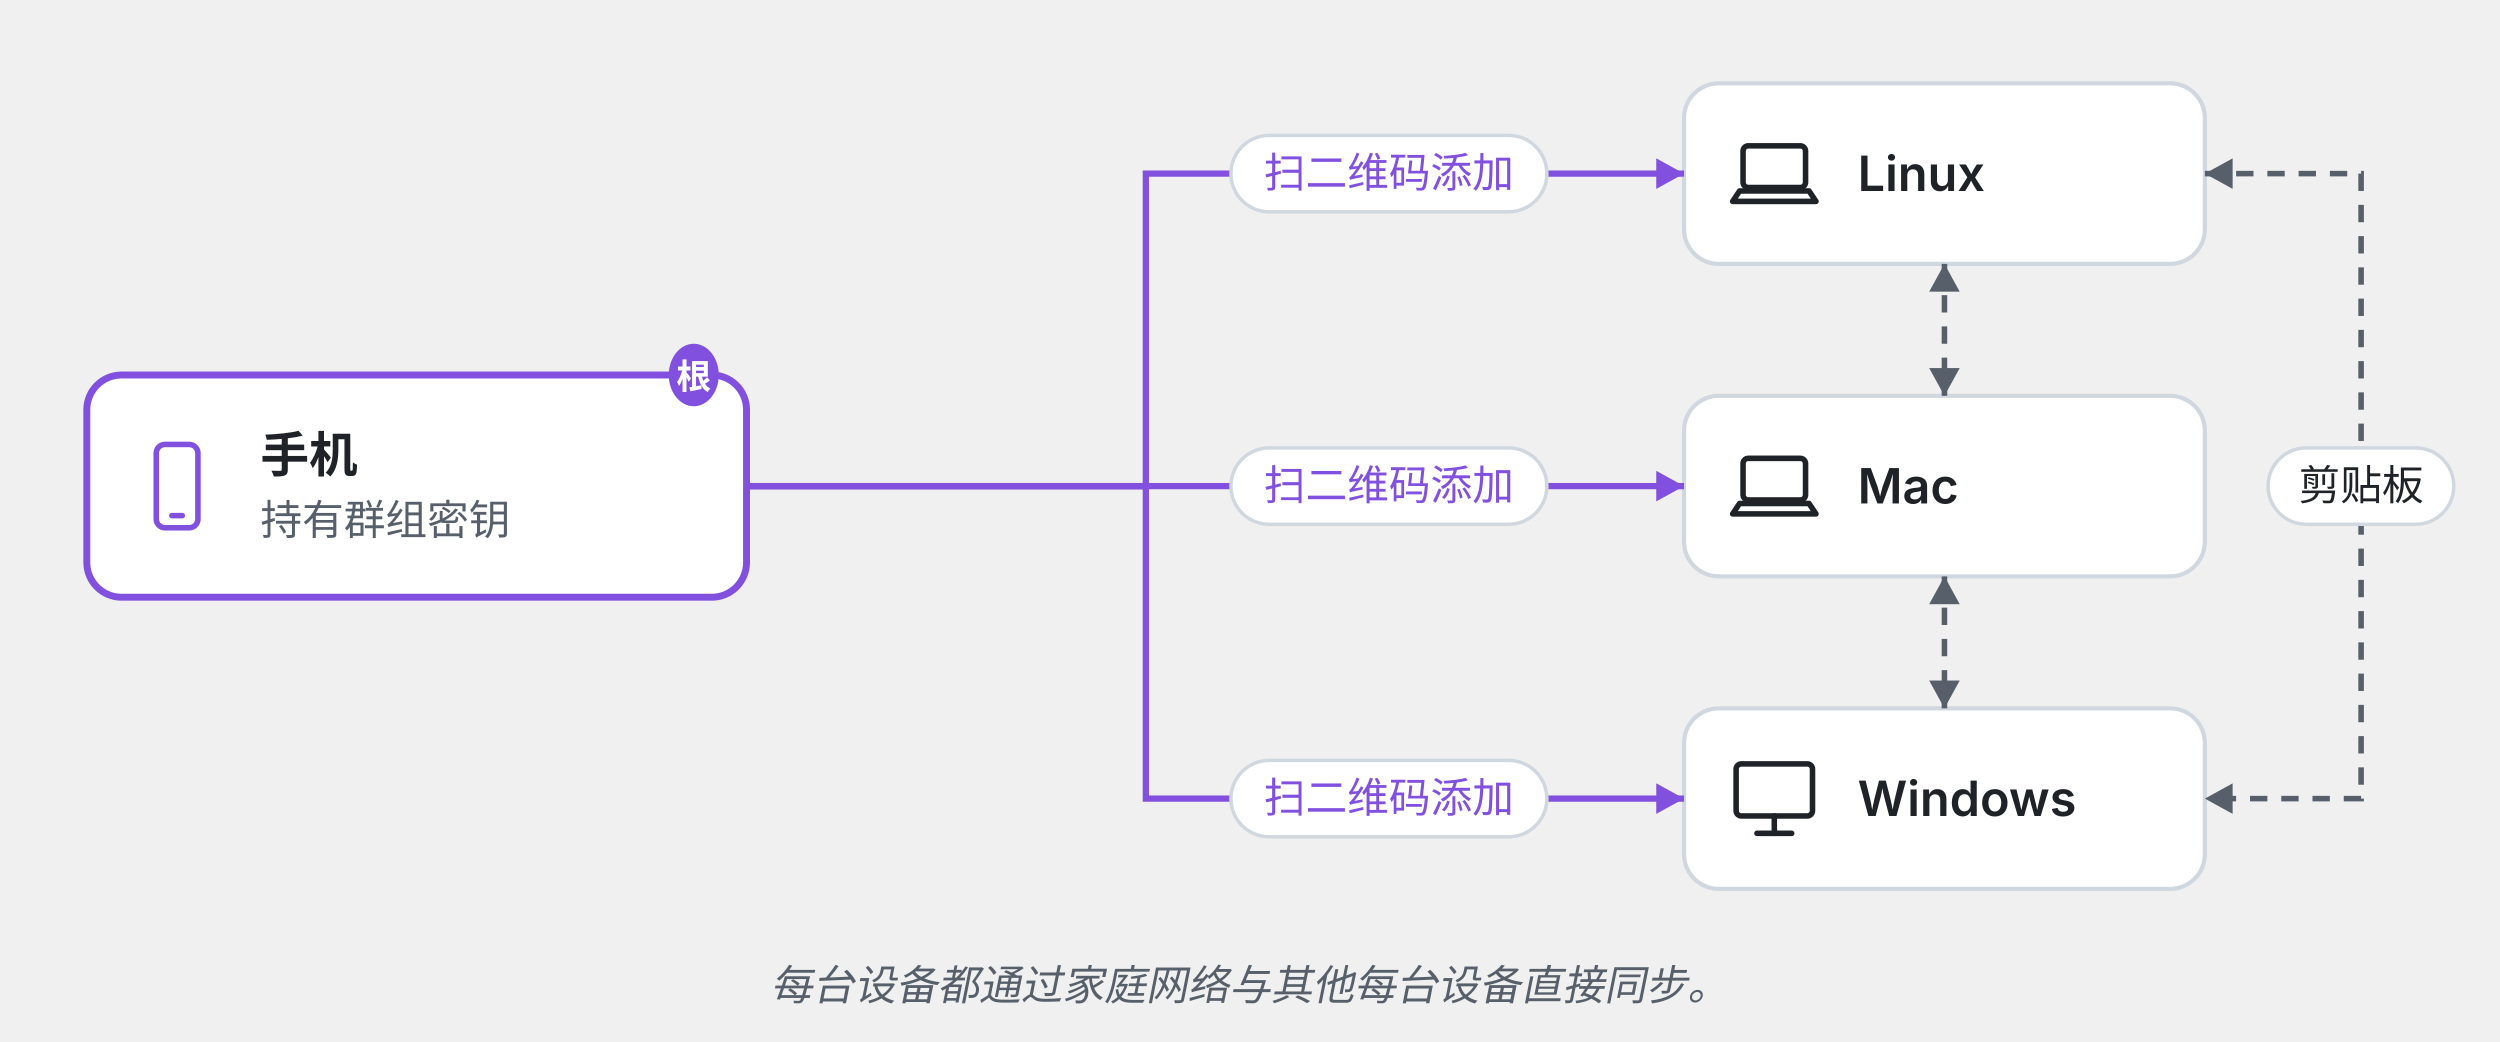
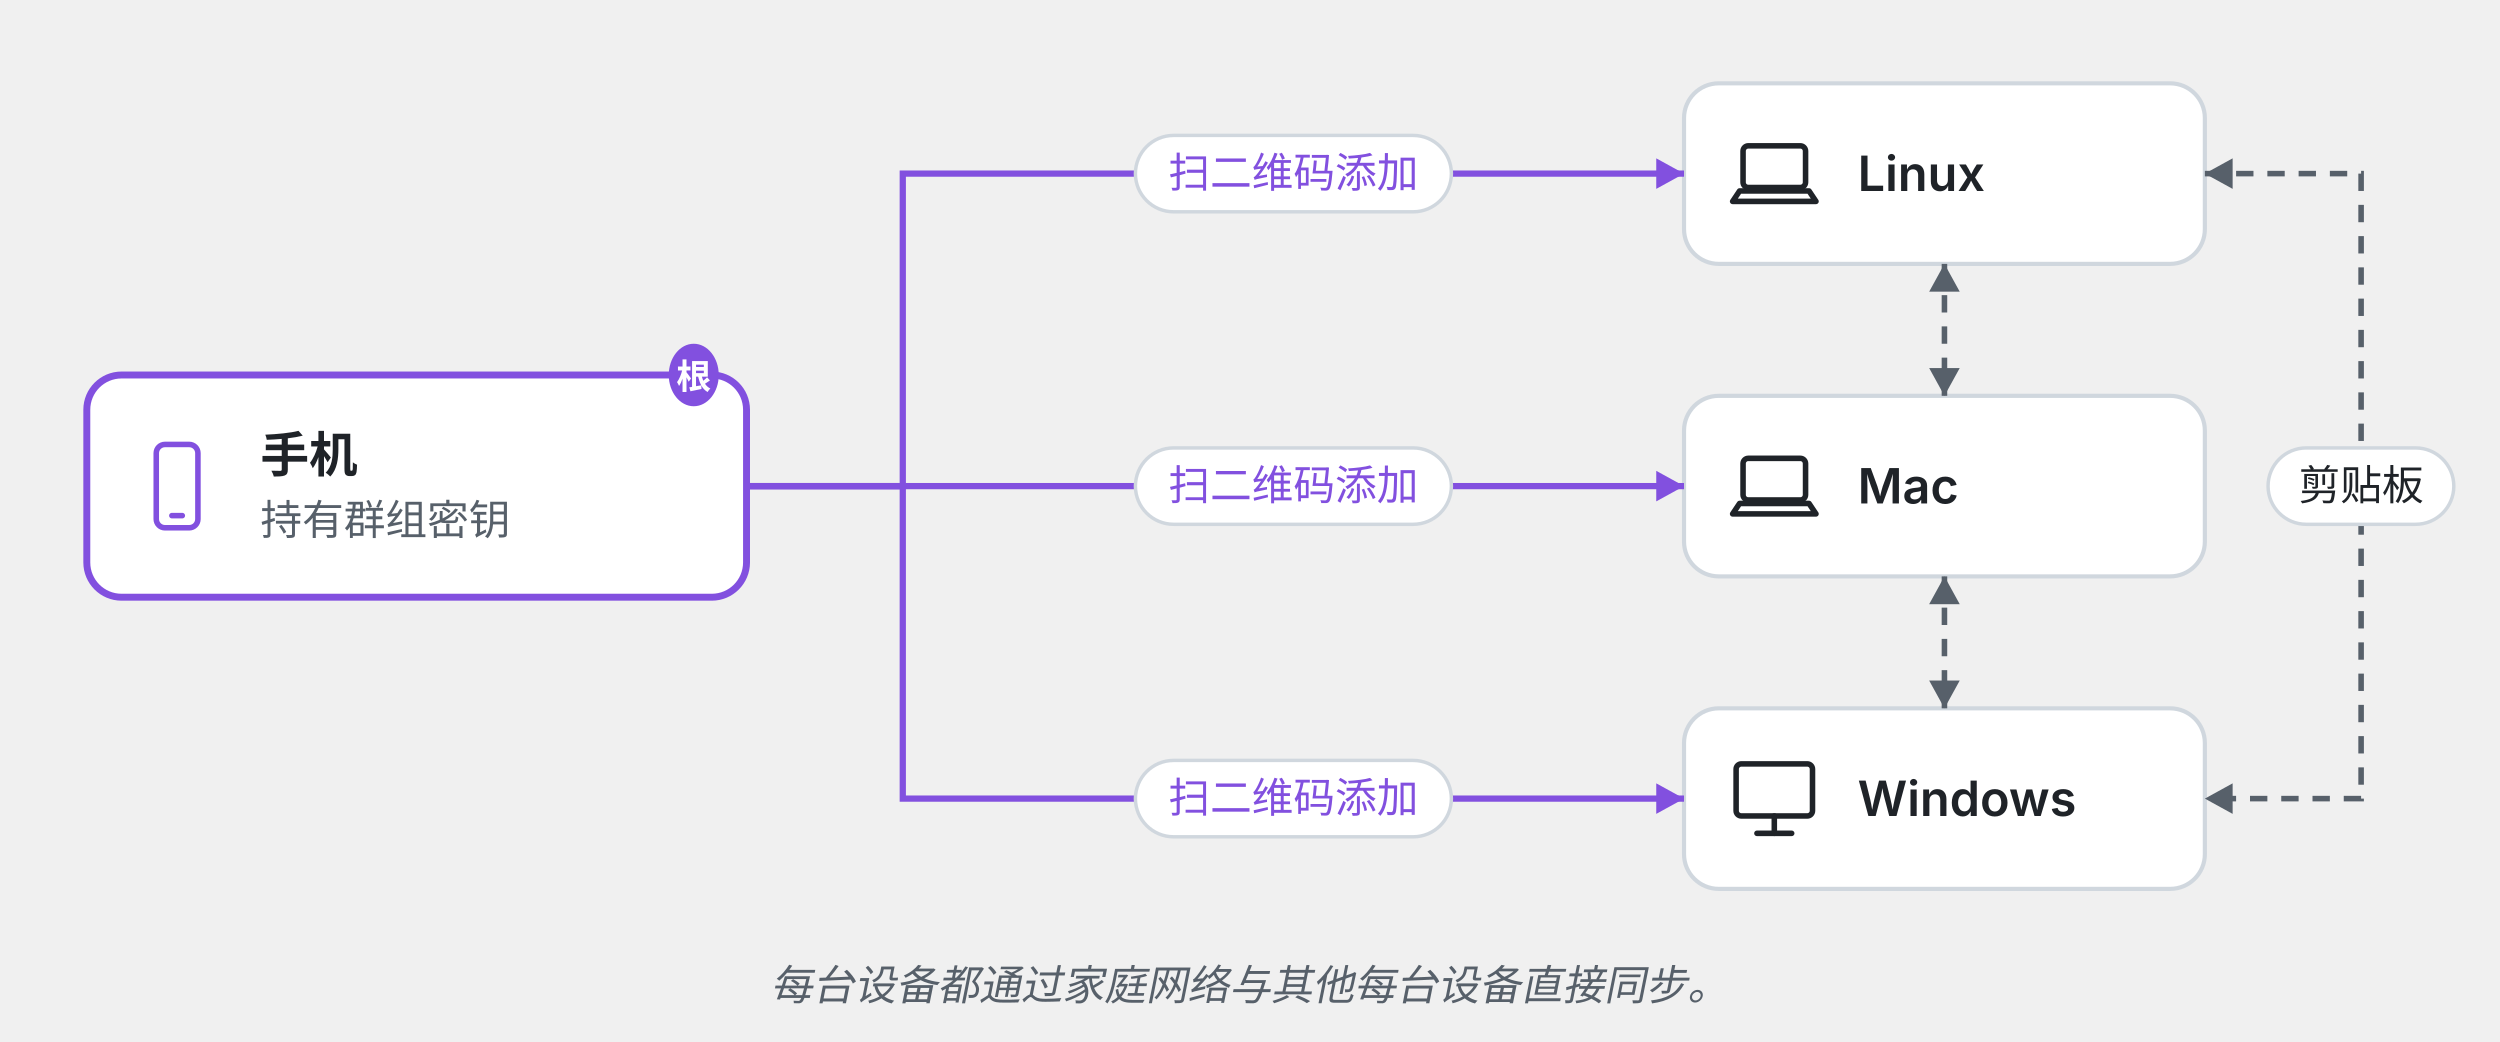
<svg xmlns="http://www.w3.org/2000/svg" lang="zh" width="720" height="300" viewBox="0 0 720 300" role="img" aria-label="手机通过二维码添加每台电脑；之后这些电脑共用同一个剪贴板">
  <style>
  .bg { fill: none; }
  .zone { fill: #f6f8fa; stroke: #d0d7de; stroke-width: 1; }
  .zone-t { fill: #57606a; font: 600 13px system-ui, -apple-system, 'Segoe UI', sans-serif; letter-spacing: .02em; }
  .card { fill: #ffffff; stroke: #d0d7de; stroke-width: 1.2; }
  .card.key { stroke: #8250df; stroke-width: 2; }
  .card.srv { fill: #fff8c5; stroke: #d4a72c; }
  .t { fill: #1f2328; font: 600 14px system-ui, -apple-system, 'Segoe UI', sans-serif; }
  .s { fill: #57606a; font: 12px system-ui, -apple-system, 'Segoe UI', sans-serif; }
  .ic { fill: none; stroke: #1f2328; stroke-width: 1.6; stroke-linecap: round; stroke-linejoin: round; }
  .key .ic, .ic.key { stroke: #8250df; }
  .badge { fill: #8250df; }
  .badge-t { fill: #ffffff; font: 600 10px system-ui, -apple-system, 'Segoe UI', sans-serif; letter-spacing: .04em; }
  .e-tunnel { fill: none; stroke: #0969da; stroke-width: 3; }
  .e-home { fill: none; stroke: #57606a; stroke-width: 1.6; stroke-dasharray: 5 4; }
  .e-pair { fill: none; stroke: #8250df; stroke-width: 1.8; }
  .e-e2e { fill: none; stroke: #1a7f37; stroke-width: 1.8; stroke-dasharray: 2 4; stroke-linecap: round; }
  .a-tunnel { fill: #0969da; } .a-home { fill: #57606a; } .a-pair { fill: #8250df; } .a-e2e { fill: #1a7f37; }
  .lbl-bg { fill: #ffffff; stroke: #d0d7de; stroke-width: 1; }
  .lbl { fill: #1f2328; font: 12px system-ui, -apple-system, 'Segoe UI', sans-serif; }
  .lbl.tunnel { fill: #0969da; } .lbl.pair { fill: #8250df; } .lbl.e2e { fill: #1a7f37; }
  .note { fill: #57606a; font: italic 12px system-ui, -apple-system, 'Segoe UI', sans-serif; }
  @media (prefers-color-scheme: dark) {
    .zone { fill: #161b22; stroke: #30363d; }
    .zone-t, .s, .note { fill: #8b949e; }
    .card { fill: #0d1117; stroke: #3d444d; }
    .card.key { stroke: #a371f7; }
    .card.srv { fill: #272115; stroke: #9e6a03; }
    .t, .lbl { fill: #e6edf3; }
    .ic { stroke: #e6edf3; }
    .key .ic, .ic.key { stroke: #a371f7; }
    .badge { fill: #a371f7; }
    .badge-t { fill: #0d1117; }
    .e-tunnel { stroke: #4493f8; } .a-tunnel { fill: #4493f8; } .lbl.tunnel { fill: #4493f8; }
    .e-home { stroke: #8b949e; } .a-home { fill: #8b949e; }
    .e-pair { stroke: #a371f7; } .a-pair { fill: #a371f7; } .lbl.pair { fill: #a371f7; }
    .e-e2e { stroke: #3fb950; } .a-e2e { fill: #3fb950; } .lbl.e2e { fill: #3fb950; }
    .lbl-bg { fill: #0d1117; stroke: #3d444d; }
  }
</style>
  <g class="key">
    <rect class="card key" x="25.0" y="108.0" width="190" height="64" rx="10" />
    <g transform="translate(37.0,126)" class="ic">
      <rect x="8" y="2" width="12" height="24" rx="2.5" />
      <line x1="12.5" y1="22.5" x2="15.5" y2="22.5" />
    </g>
    <text class="t" x="75.0" y="136">手机</text>
    <text class="s" x="75.0" y="154">持有群组密钥</text>
    <rect class="badge" x="192.6" y="99.0" width="14.4" height="18" rx="9" />
    <text class="badge-t" x="199.8" y="112.0" text-anchor="middle">根</text>
  </g>
  <g class="">
    <rect class="card " x="485.0" y="24.0" width="150" height="52" rx="10" />
    <g transform="translate(497.0,36)" class="ic">
      <rect x="5" y="6" width="18" height="12" rx="1.5" />
      <path d="M2 22h24l-2 -3H4z" />
    </g>
    <text class="t" x="535.0" y="55">Linux</text>
  </g>
  <g class="">
    <rect class="card " x="485.0" y="114.0" width="150" height="52" rx="10" />
    <g transform="translate(497.0,126)" class="ic">
      <rect x="5" y="6" width="18" height="12" rx="1.5" />
      <path d="M2 22h24l-2 -3H4z" />
    </g>
    <text class="t" x="535.0" y="145">Mac</text>
  </g>
  <g class="">
    <rect class="card " x="485.0" y="204.0" width="150" height="52" rx="10" />
    <g transform="translate(497.0,216)" class="ic">
      <rect x="3" y="4" width="22" height="15" rx="1.5" />
      <line x1="14" y1="19" x2="14" y2="24" />
      <line x1="9" y1="24" x2="19" y2="24" />
    </g>
    <text class="t" x="535.0" y="235">Windows</text>
  </g>
-   <path class="e-pair" d="M215.0,140.0 L330,140.0 L330,50.0 L485.0,50.0" />
+   <path class="e-pair" d="M215.0,140.0 L260.0,140.0 L260.0,50.0 L485.0,50.0" />
  <path class="a-pair" d="M485.0,50.0 L477.0,45.6 L477.0,54.4z" />
  <path class="e-pair" d="M215.0,140.0 L485.0,140.0" />
  <path class="a-pair" d="M485.0,140.0 L477.0,135.6 L477.0,144.4z" />
-   <path class="e-pair" d="M215.0,140.0 L330,140.0 L330,230.0 L485.0,230.0" />
+   <path class="e-pair" d="M215.0,140.0 L260.0,140.0 L260.0,230.0 L485.0,230.0" />
  <path class="a-pair" d="M485.0,230.0 L477.0,225.6 L477.0,234.4z" />
  <path class="e-home" d="M560.0,76.0 L560.0,114.0" />
  <path class="a-home" d="M560.0,114.0 L564.4,106.0 L555.6,106.0z" />
  <path class="a-home" d="M560.0,76.0 L555.6,84.0 L564.4,84.0z" />
  <path class="e-home" d="M560.0,166.0 L560.0,204.0" />
  <path class="a-home" d="M560.0,204.0 L564.4,196.0 L555.6,196.0z" />
  <path class="a-home" d="M560.0,166.0 L555.6,174.0 L564.4,174.0z" />
  <path class="e-home" d="M635.0,50 L680,50 L680,230 L635.0,230" />
  <path class="a-home" d="M635.0,230 L643.0,234.4 L643.0,225.6z" />
  <path class="a-home" d="M635.0,50 L643.0,54.4 L643.0,45.6z" />
  <text class="note" x="360" y="288" text-anchor="middle">每台设备都通过家庭网络与其他每台设备直接同步。</text>
-   <rect class="lbl-bg" x="354.5" y="39.0" width="91.0" height="22" rx="11.0" />
-   <text class="lbl pair" x="400" y="54.0" text-anchor="middle">扫二维码添加</text>
-   <rect class="lbl-bg" x="354.5" y="129.0" width="91.0" height="22" rx="11.0" />
-   <text class="lbl pair" x="400" y="144.0" text-anchor="middle">扫二维码添加</text>
-   <rect class="lbl-bg" x="354.5" y="219.0" width="91.0" height="22" rx="11.0" />
-   <text class="lbl pair" x="400" y="234.0" text-anchor="middle">扫二维码添加</text>
+   <rect class="lbl-bg" x="327.0" y="39.0" width="91.0" height="22" rx="11.0" />
+   <text class="lbl pair" x="372.5" y="54.0" text-anchor="middle">扫二维码添加</text>
+   <rect class="lbl-bg" x="327.0" y="129.0" width="91.0" height="22" rx="11.0" />
+   <text class="lbl pair" x="372.5" y="144.0" text-anchor="middle">扫二维码添加</text>
+   <rect class="lbl-bg" x="327.0" y="219.0" width="91.0" height="22" rx="11.0" />
+   <text class="lbl pair" x="372.5" y="234.0" text-anchor="middle">扫二维码添加</text>
  <rect class="lbl-bg" x="653.2" y="129.0" width="53.5" height="22" rx="11.0" />
  <text class="lbl home" x="680" y="144.0" text-anchor="middle">剪贴板</text>
</svg>
